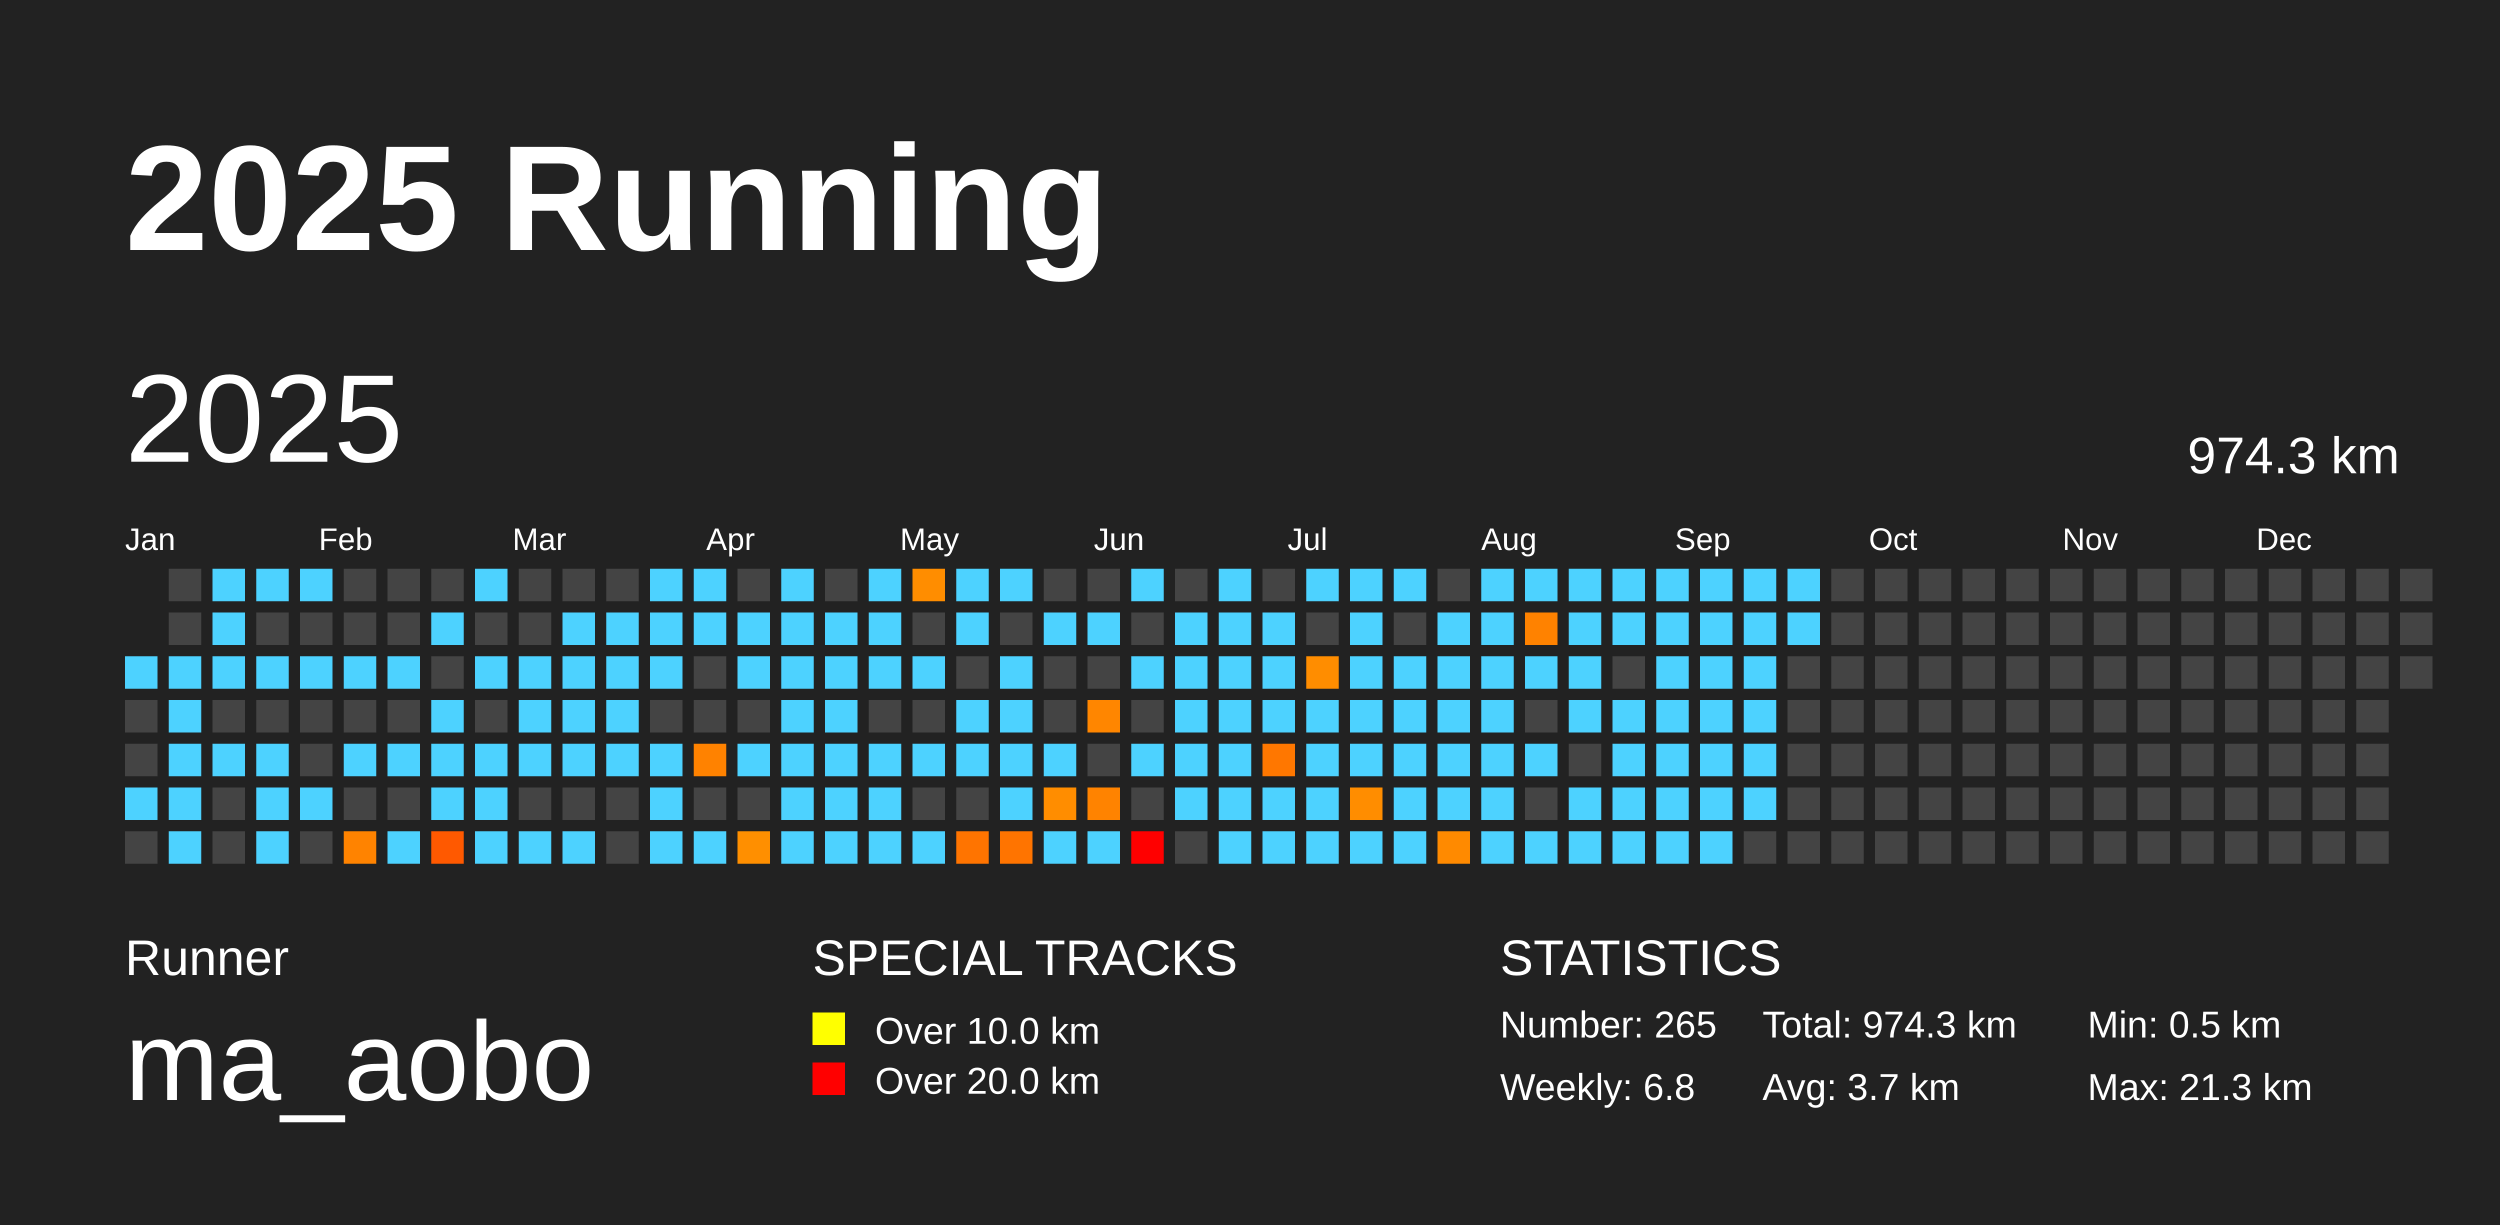
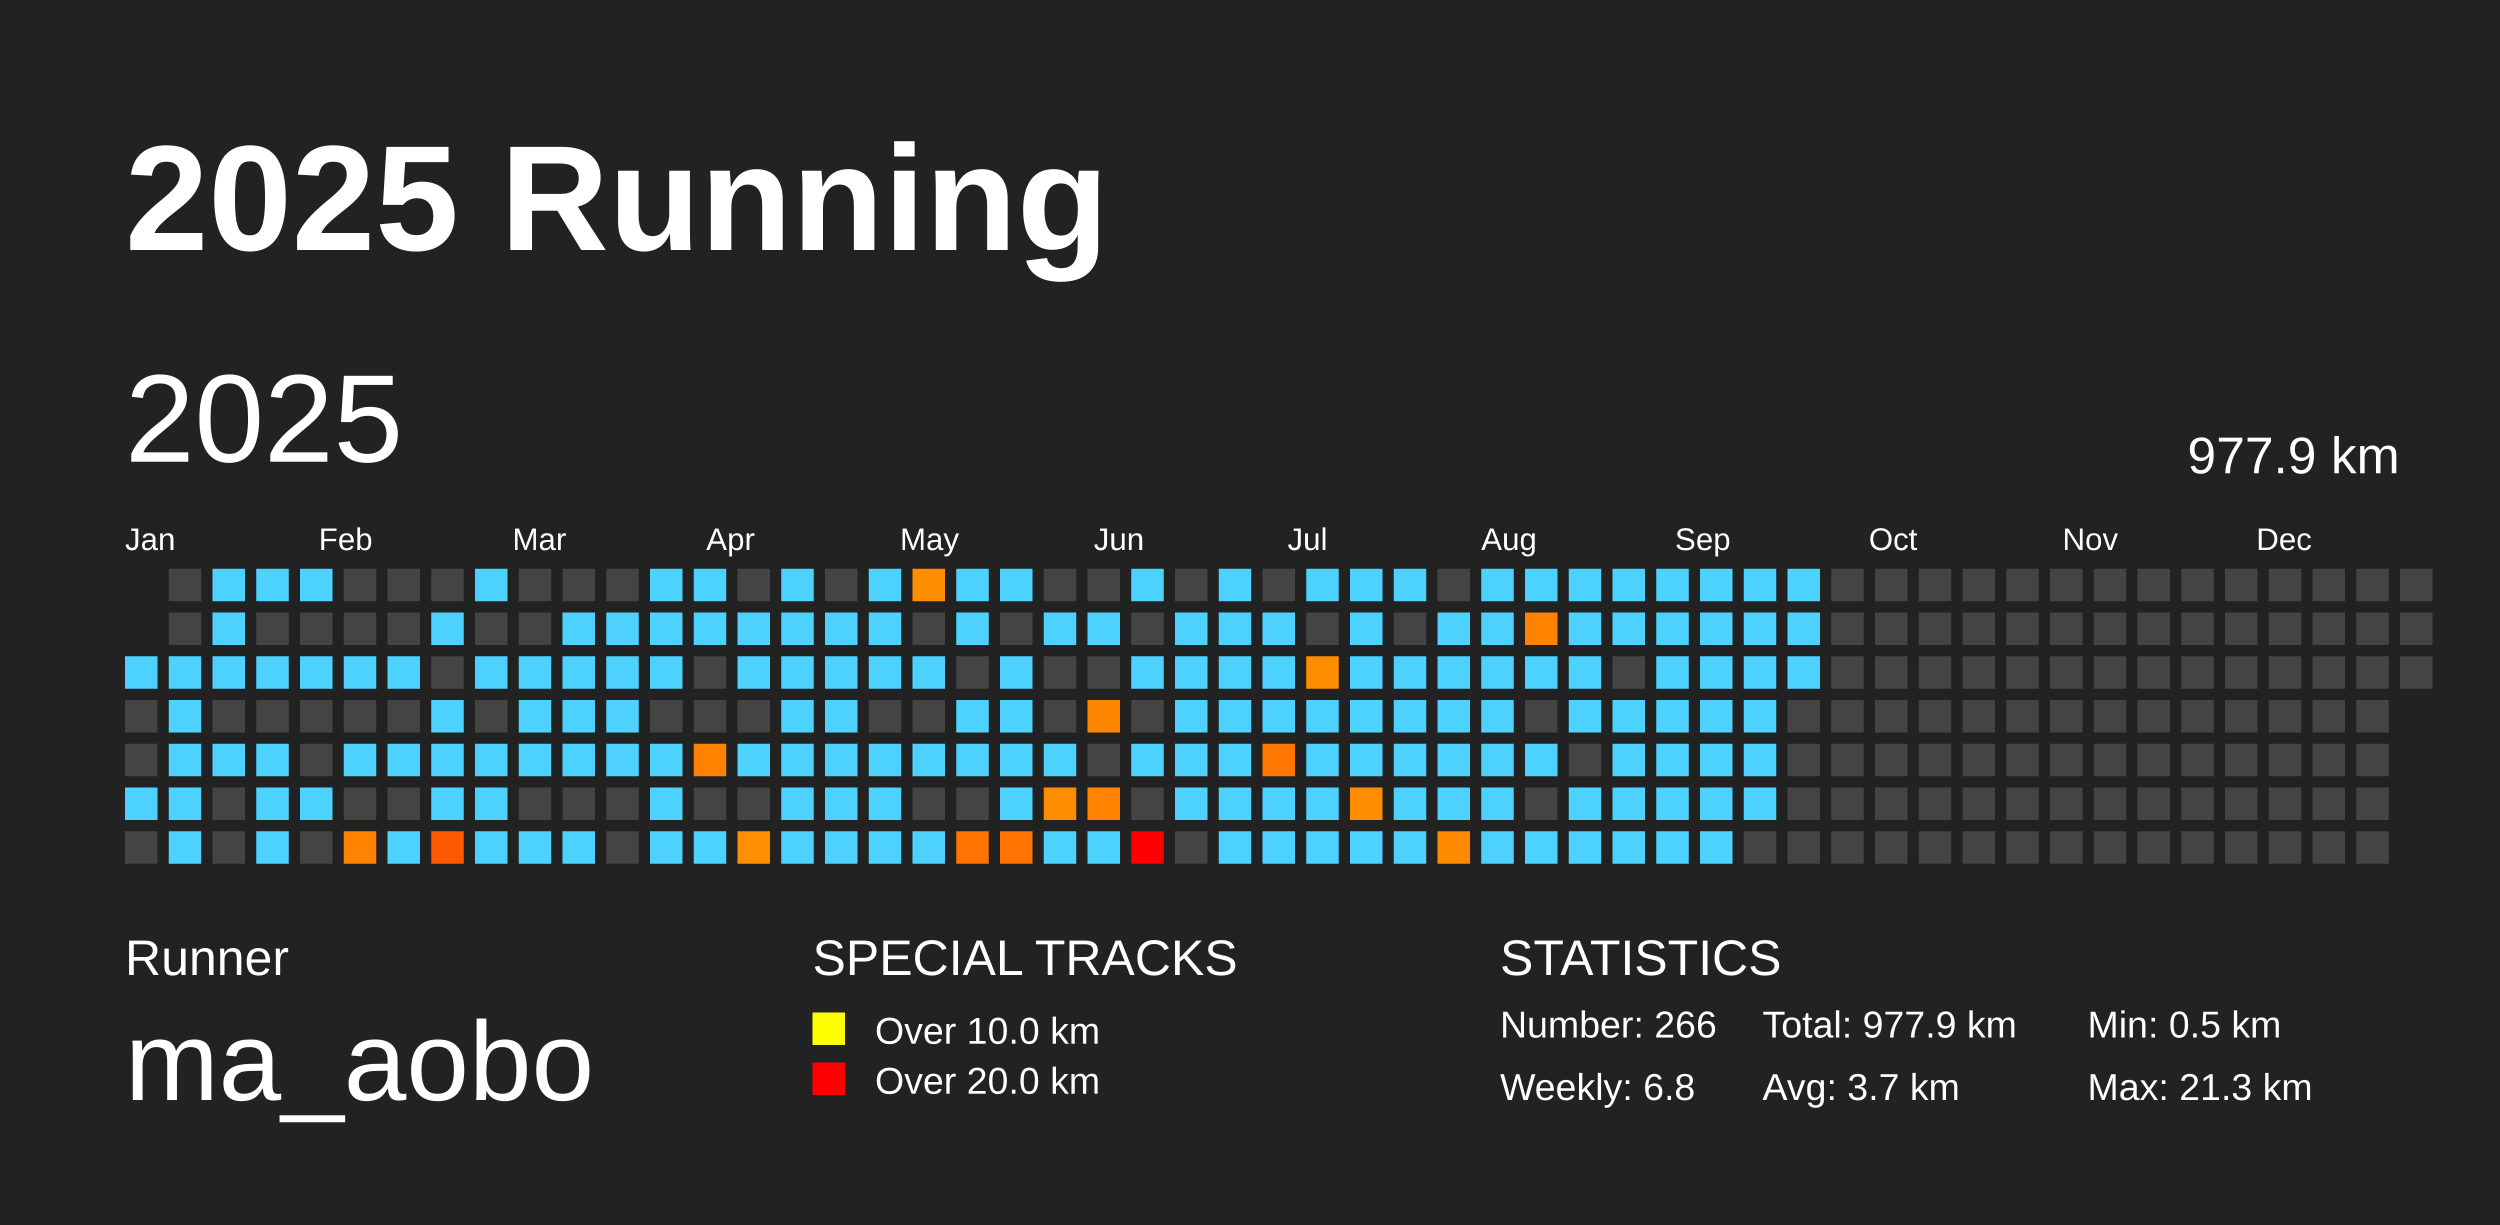
<svg xmlns="http://www.w3.org/2000/svg" baseProfile="full" height="98mm" version="1.1" viewBox="0,0,200,98" width="200mm">
  <defs />
  <rect fill="#222222" height="98" width="200" x="0" y="0" />
  <text fill="#FFFFFF" style="font-size:12px; font-family:Arial; font-weight:bold;" x="10" y="20">2025 Running</text>
  <text fill="#FFFFFF" style="font-size:4px; font-family:Arial" x="10" y="78">Runner</text>
  <text fill="#FFFFFF" style="font-size:9px; font-family:Arial" x="10" y="88">ma_aobo</text>
  <text fill="#FFFFFF" style="font-size:4px; font-family:Arial" x="65" y="78">SPECIAL TRACKS</text>
  <rect fill="yellow" height="2.6" width="2.6" x="65" y="81" />
  <text fill="#FFFFFF" style="font-size:3px; font-family:Arial" x="70" y="83.5">Over 10.0 km</text>
  <rect fill="red" height="2.6" width="2.6" x="65" y="85" />
  <text fill="#FFFFFF" style="font-size:3px; font-family:Arial" x="70" y="87.5">Over 20.0 km</text>
  <text fill="#FFFFFF" style="font-size:4px; font-family:Arial" x="120" y="78">STATISTICS</text>
-   <text fill="#FFFFFF" style="font-size:3px; font-family:Arial" x="120" y="83">Number: 265</text>
+   <text fill="#FFFFFF" style="font-size:3px; font-family:Arial" x="120" y="83">Number: 266</text>
  <text fill="#FFFFFF" style="font-size:3px; font-family:Arial" x="120" y="88">Weekly: 6.8</text>
-   <text fill="#FFFFFF" style="font-size:3px; font-family:Arial" x="141" y="83">Total: 974.3 km</text>
+   <text fill="#FFFFFF" style="font-size:3px; font-family:Arial" x="141" y="83">Total: 977.9 km</text>
  <text fill="#FFFFFF" style="font-size:3px; font-family:Arial" x="141" y="88">Avg: 3.7 km</text>
  <text fill="#FFFFFF" style="font-size:3px; font-family:Arial" x="167" y="83">Min: 0.5 km</text>
  <text fill="#FFFFFF" style="font-size:3px; font-family:Arial" x="167" y="88">Max: 21.3 km</text>
  <text dominant-baseline="hanging" fill="#FFFFFF" style="font-size:10.0px; font-family:Arial;" x="10" y="30">2025</text>
-   <text dominant-baseline="hanging" fill="#FFFFFF" style="font-size:4.125px; font-family:Arial;" x="175" y="35">974.3 km</text>
+   <text dominant-baseline="hanging" fill="#FFFFFF" style="font-size:4.125px; font-family:Arial;" x="175" y="35">977.9 km</text>
  <text fill="#FFFFFF" style="font-size:2.5px; font-family:Arial" x="10.0" y="44">Jan</text>
  <text fill="#FFFFFF" style="font-size:2.5px; font-family:Arial" x="25.5" y="44">Feb</text>
  <text fill="#FFFFFF" style="font-size:2.5px; font-family:Arial" x="41.0" y="44">Mar</text>
  <text fill="#FFFFFF" style="font-size:2.5px; font-family:Arial" x="56.5" y="44">Apr</text>
  <text fill="#FFFFFF" style="font-size:2.5px; font-family:Arial" x="72.0" y="44">May</text>
  <text fill="#FFFFFF" style="font-size:2.5px; font-family:Arial" x="87.5" y="44">Jun</text>
  <text fill="#FFFFFF" style="font-size:2.5px; font-family:Arial" x="103.0" y="44">Jul</text>
  <text fill="#FFFFFF" style="font-size:2.5px; font-family:Arial" x="118.5" y="44">Aug</text>
  <text fill="#FFFFFF" style="font-size:2.5px; font-family:Arial" x="134.0" y="44">Sep</text>
  <text fill="#FFFFFF" style="font-size:2.5px; font-family:Arial" x="149.5" y="44">Oct</text>
  <text fill="#FFFFFF" style="font-size:2.5px; font-family:Arial" x="165.0" y="44">Nov</text>
  <text fill="#FFFFFF" style="font-size:2.5px; font-family:Arial" x="180.5" y="44">Dec</text>
  <rect fill="#4dd2ff" height="2.6" width="2.6" x="10.0" y="52.5" />
  <rect fill="#444444" height="2.6" width="2.6" x="10.0" y="56.0" />
  <rect fill="#444444" height="2.6" width="2.6" x="10.0" y="59.5" />
  <rect fill="#4dd2ff" height="2.6" width="2.6" x="10.0" y="63.0" />
  <rect fill="#444444" height="2.6" width="2.6" x="10.0" y="66.5" />
  <rect fill="#444444" height="2.6" width="2.6" x="13.5" y="45.5" />
  <rect fill="#444444" height="2.6" width="2.6" x="13.5" y="49.0" />
  <rect fill="#4dd2ff" height="2.6" width="2.6" x="13.5" y="52.5" />
  <rect fill="#4dd2ff" height="2.6" width="2.6" x="13.5" y="56.0" />
  <rect fill="#4dd2ff" height="2.6" width="2.6" x="13.5" y="59.5" />
  <rect fill="#4dd2ff" height="2.6" width="2.6" x="13.5" y="63.0" />
  <rect fill="#4dd2ff" height="2.6" width="2.6" x="13.5" y="66.5" />
  <rect fill="#4dd2ff" height="2.6" width="2.6" x="17.0" y="45.5" />
  <rect fill="#4dd2ff" height="2.6" width="2.6" x="17.0" y="49.0" />
  <rect fill="#4dd2ff" height="2.6" width="2.6" x="17.0" y="52.5" />
  <rect fill="#444444" height="2.6" width="2.6" x="17.0" y="56.0" />
  <rect fill="#4dd2ff" height="2.6" width="2.6" x="17.0" y="59.5" />
  <rect fill="#444444" height="2.6" width="2.6" x="17.0" y="63.0" />
  <rect fill="#444444" height="2.6" width="2.6" x="17.0" y="66.5" />
  <rect fill="#4dd2ff" height="2.6" width="2.6" x="20.5" y="45.5" />
  <rect fill="#444444" height="2.6" width="2.6" x="20.5" y="49.0" />
  <rect fill="#4dd2ff" height="2.6" width="2.6" x="20.5" y="52.5" />
  <rect fill="#444444" height="2.6" width="2.6" x="20.5" y="56.0" />
  <rect fill="#4dd2ff" height="2.6" width="2.6" x="20.5" y="59.5" />
  <rect fill="#4dd2ff" height="2.6" width="2.6" x="20.5" y="63.0" />
  <rect fill="#4dd2ff" height="2.6" width="2.6" x="20.5" y="66.5" />
  <rect fill="#4dd2ff" height="2.6" width="2.6" x="24.0" y="45.5" />
  <rect fill="#444444" height="2.6" width="2.6" x="24.0" y="49.0" />
  <rect fill="#4dd2ff" height="2.6" width="2.6" x="24.0" y="52.5" />
  <rect fill="#444444" height="2.6" width="2.6" x="24.0" y="56.0" />
  <rect fill="#444444" height="2.6" width="2.6" x="24.0" y="59.5" />
  <rect fill="#4dd2ff" height="2.6" width="2.6" x="24.0" y="63.0" />
  <rect fill="#444444" height="2.6" width="2.6" x="24.0" y="66.5" />
  <rect fill="#444444" height="2.6" width="2.6" x="27.5" y="45.5" />
  <rect fill="#444444" height="2.6" width="2.6" x="27.5" y="49.0" />
  <rect fill="#4dd2ff" height="2.6" width="2.6" x="27.5" y="52.5" />
  <rect fill="#444444" height="2.6" width="2.6" x="27.5" y="56.0" />
  <rect fill="#4dd2ff" height="2.6" width="2.6" x="27.5" y="59.5" />
  <rect fill="#444444" height="2.6" width="2.6" x="27.5" y="63.0" />
  <rect fill="#ff8300" height="2.6" width="2.6" x="27.5" y="66.5" />
  <rect fill="#444444" height="2.6" width="2.6" x="31.0" y="45.5" />
  <rect fill="#444444" height="2.6" width="2.6" x="31.0" y="49.0" />
  <rect fill="#4dd2ff" height="2.6" width="2.6" x="31.0" y="52.5" />
  <rect fill="#444444" height="2.6" width="2.6" x="31.0" y="56.0" />
  <rect fill="#4dd2ff" height="2.6" width="2.6" x="31.0" y="59.5" />
  <rect fill="#444444" height="2.6" width="2.6" x="31.0" y="63.0" />
  <rect fill="#4dd2ff" height="2.6" width="2.6" x="31.0" y="66.5" />
  <rect fill="#444444" height="2.6" width="2.6" x="34.5" y="45.5" />
  <rect fill="#4dd2ff" height="2.6" width="2.6" x="34.5" y="49.0" />
  <rect fill="#444444" height="2.6" width="2.6" x="34.5" y="52.5" />
  <rect fill="#4dd2ff" height="2.6" width="2.6" x="34.5" y="56.0" />
  <rect fill="#4dd2ff" height="2.6" width="2.6" x="34.5" y="59.5" />
  <rect fill="#4dd2ff" height="2.6" width="2.6" x="34.5" y="63.0" />
  <rect fill="#ff5900" height="2.6" width="2.6" x="34.5" y="66.5" />
  <rect fill="#4dd2ff" height="2.6" width="2.6" x="38.0" y="45.5" />
  <rect fill="#444444" height="2.6" width="2.6" x="38.0" y="49.0" />
  <rect fill="#4dd2ff" height="2.6" width="2.6" x="38.0" y="52.5" />
  <rect fill="#444444" height="2.6" width="2.6" x="38.0" y="56.0" />
  <rect fill="#4dd2ff" height="2.6" width="2.6" x="38.0" y="59.5" />
  <rect fill="#4dd2ff" height="2.6" width="2.6" x="38.0" y="63.0" />
  <rect fill="#4dd2ff" height="2.6" width="2.6" x="38.0" y="66.5" />
  <rect fill="#444444" height="2.6" width="2.6" x="41.5" y="45.5" />
  <rect fill="#444444" height="2.6" width="2.6" x="41.5" y="49.0" />
  <rect fill="#4dd2ff" height="2.6" width="2.6" x="41.5" y="52.5" />
  <rect fill="#4dd2ff" height="2.6" width="2.6" x="41.5" y="56.0" />
  <rect fill="#4dd2ff" height="2.6" width="2.6" x="41.5" y="59.5" />
  <rect fill="#444444" height="2.6" width="2.6" x="41.5" y="63.0" />
  <rect fill="#4dd2ff" height="2.6" width="2.6" x="41.5" y="66.5" />
  <rect fill="#444444" height="2.6" width="2.6" x="45.0" y="45.5" />
  <rect fill="#4dd2ff" height="2.6" width="2.6" x="45.0" y="49.0" />
  <rect fill="#4dd2ff" height="2.6" width="2.6" x="45.0" y="52.5" />
  <rect fill="#4dd2ff" height="2.6" width="2.6" x="45.0" y="56.0" />
  <rect fill="#4dd2ff" height="2.6" width="2.6" x="45.0" y="59.5" />
  <rect fill="#444444" height="2.6" width="2.6" x="45.0" y="63.0" />
  <rect fill="#4dd2ff" height="2.6" width="2.6" x="45.0" y="66.5" />
  <rect fill="#444444" height="2.6" width="2.6" x="48.5" y="45.5" />
  <rect fill="#4dd2ff" height="2.6" width="2.6" x="48.5" y="49.0" />
  <rect fill="#4dd2ff" height="2.6" width="2.6" x="48.5" y="52.5" />
  <rect fill="#4dd2ff" height="2.6" width="2.6" x="48.5" y="56.0" />
  <rect fill="#4dd2ff" height="2.6" width="2.6" x="48.5" y="59.5" />
  <rect fill="#444444" height="2.6" width="2.6" x="48.5" y="63.0" />
  <rect fill="#444444" height="2.6" width="2.6" x="48.5" y="66.5" />
  <rect fill="#4dd2ff" height="2.6" width="2.6" x="52.0" y="45.5" />
  <rect fill="#4dd2ff" height="2.6" width="2.6" x="52.0" y="49.0" />
  <rect fill="#4dd2ff" height="2.6" width="2.6" x="52.0" y="52.5" />
  <rect fill="#444444" height="2.6" width="2.6" x="52.0" y="56.0" />
  <rect fill="#4dd2ff" height="2.6" width="2.6" x="52.0" y="59.5" />
  <rect fill="#4dd2ff" height="2.6" width="2.6" x="52.0" y="63.0" />
  <rect fill="#4dd2ff" height="2.6" width="2.6" x="52.0" y="66.5" />
  <rect fill="#4dd2ff" height="2.6" width="2.6" x="55.5" y="45.5" />
  <rect fill="#4dd2ff" height="2.6" width="2.6" x="55.5" y="49.0" />
  <rect fill="#444444" height="2.6" width="2.6" x="55.5" y="52.5" />
  <rect fill="#444444" height="2.6" width="2.6" x="55.5" y="56.0" />
  <rect fill="#ff8200" height="2.6" width="2.6" x="55.5" y="59.5" />
  <rect fill="#444444" height="2.6" width="2.6" x="55.5" y="63.0" />
  <rect fill="#4dd2ff" height="2.6" width="2.6" x="55.5" y="66.5" />
  <rect fill="#444444" height="2.6" width="2.6" x="59.0" y="45.5" />
  <rect fill="#4dd2ff" height="2.6" width="2.6" x="59.0" y="49.0" />
  <rect fill="#4dd2ff" height="2.6" width="2.6" x="59.0" y="52.5" />
  <rect fill="#444444" height="2.6" width="2.6" x="59.0" y="56.0" />
  <rect fill="#4dd2ff" height="2.6" width="2.6" x="59.0" y="59.5" />
  <rect fill="#444444" height="2.6" width="2.6" x="59.0" y="63.0" />
  <rect fill="#ff8f00" height="2.6" width="2.6" x="59.0" y="66.5" />
  <rect fill="#4dd2ff" height="2.6" width="2.6" x="62.5" y="45.5" />
  <rect fill="#4dd2ff" height="2.6" width="2.6" x="62.5" y="49.0" />
  <rect fill="#4dd2ff" height="2.6" width="2.6" x="62.5" y="52.5" />
  <rect fill="#4dd2ff" height="2.6" width="2.6" x="62.5" y="56.0" />
  <rect fill="#4dd2ff" height="2.6" width="2.6" x="62.5" y="59.5" />
  <rect fill="#4dd2ff" height="2.6" width="2.6" x="62.5" y="63.0" />
  <rect fill="#4dd2ff" height="2.6" width="2.6" x="62.5" y="66.5" />
  <rect fill="#444444" height="2.6" width="2.6" x="66.0" y="45.5" />
  <rect fill="#4dd2ff" height="2.6" width="2.6" x="66.0" y="49.0" />
  <rect fill="#4dd2ff" height="2.6" width="2.6" x="66.0" y="52.5" />
  <rect fill="#4dd2ff" height="2.6" width="2.6" x="66.0" y="56.0" />
  <rect fill="#4dd2ff" height="2.6" width="2.6" x="66.0" y="59.5" />
  <rect fill="#4dd2ff" height="2.6" width="2.6" x="66.0" y="63.0" />
  <rect fill="#4dd2ff" height="2.6" width="2.6" x="66.0" y="66.5" />
  <rect fill="#4dd2ff" height="2.6" width="2.6" x="69.5" y="45.5" />
  <rect fill="#4dd2ff" height="2.6" width="2.6" x="69.5" y="49.0" />
  <rect fill="#4dd2ff" height="2.6" width="2.6" x="69.5" y="52.5" />
  <rect fill="#444444" height="2.6" width="2.6" x="69.5" y="56.0" />
  <rect fill="#4dd2ff" height="2.6" width="2.6" x="69.5" y="59.5" />
  <rect fill="#4dd2ff" height="2.6" width="2.6" x="69.5" y="63.0" />
  <rect fill="#4dd2ff" height="2.6" width="2.6" x="69.5" y="66.5" />
  <rect fill="#ff8d00" height="2.6" width="2.6" x="73.0" y="45.5" />
  <rect fill="#444444" height="2.6" width="2.6" x="73.0" y="49.0" />
  <rect fill="#4dd2ff" height="2.6" width="2.6" x="73.0" y="52.5" />
  <rect fill="#444444" height="2.6" width="2.6" x="73.0" y="56.0" />
  <rect fill="#4dd2ff" height="2.6" width="2.6" x="73.0" y="59.5" />
  <rect fill="#444444" height="2.6" width="2.6" x="73.0" y="63.0" />
  <rect fill="#4dd2ff" height="2.6" width="2.6" x="73.0" y="66.5" />
  <rect fill="#4dd2ff" height="2.6" width="2.6" x="76.5" y="45.5" />
  <rect fill="#4dd2ff" height="2.6" width="2.6" x="76.5" y="49.0" />
  <rect fill="#444444" height="2.6" width="2.6" x="76.5" y="52.5" />
  <rect fill="#4dd2ff" height="2.6" width="2.6" x="76.5" y="56.0" />
  <rect fill="#4dd2ff" height="2.6" width="2.6" x="76.5" y="59.5" />
  <rect fill="#444444" height="2.6" width="2.6" x="76.5" y="63.0" />
  <rect fill="#ff7400" height="2.6" width="2.6" x="76.5" y="66.5" />
  <rect fill="#4dd2ff" height="2.6" width="2.6" x="80.0" y="45.5" />
  <rect fill="#444444" height="2.6" width="2.6" x="80.0" y="49.0" />
  <rect fill="#4dd2ff" height="2.6" width="2.6" x="80.0" y="52.5" />
  <rect fill="#4dd2ff" height="2.6" width="2.6" x="80.0" y="56.0" />
  <rect fill="#4dd2ff" height="2.6" width="2.6" x="80.0" y="59.5" />
  <rect fill="#4dd2ff" height="2.6" width="2.6" x="80.0" y="63.0" />
  <rect fill="#ff7400" height="2.6" width="2.6" x="80.0" y="66.5" />
  <rect fill="#444444" height="2.6" width="2.6" x="83.5" y="45.5" />
  <rect fill="#4dd2ff" height="2.6" width="2.6" x="83.5" y="49.0" />
  <rect fill="#444444" height="2.6" width="2.6" x="83.5" y="52.5" />
  <rect fill="#444444" height="2.6" width="2.6" x="83.5" y="56.0" />
  <rect fill="#4dd2ff" height="2.6" width="2.6" x="83.5" y="59.5" />
  <rect fill="#ff8d00" height="2.6" width="2.6" x="83.5" y="63.0" />
  <rect fill="#4dd2ff" height="2.6" width="2.6" x="83.5" y="66.5" />
  <rect fill="#444444" height="2.6" width="2.6" x="87.0" y="45.5" />
  <rect fill="#4dd2ff" height="2.6" width="2.6" x="87.0" y="49.0" />
  <rect fill="#444444" height="2.6" width="2.6" x="87.0" y="52.5" />
  <rect fill="#ff8600" height="2.6" width="2.6" x="87.0" y="56.0" />
  <rect fill="#444444" height="2.6" width="2.6" x="87.0" y="59.5" />
  <rect fill="#ff8300" height="2.6" width="2.6" x="87.0" y="63.0" />
  <rect fill="#4dd2ff" height="2.6" width="2.6" x="87.0" y="66.5" />
  <rect fill="#4dd2ff" height="2.6" width="2.6" x="90.5" y="45.5" />
  <rect fill="#444444" height="2.6" width="2.6" x="90.5" y="49.0" />
  <rect fill="#4dd2ff" height="2.6" width="2.6" x="90.5" y="52.5" />
  <rect fill="#444444" height="2.6" width="2.6" x="90.5" y="56.0" />
  <rect fill="#4dd2ff" height="2.6" width="2.6" x="90.5" y="59.5" />
  <rect fill="#444444" height="2.6" width="2.6" x="90.5" y="63.0" />
  <rect fill="red" height="2.6" width="2.6" x="90.5" y="66.5" />
  <rect fill="#444444" height="2.6" width="2.6" x="94.0" y="45.5" />
  <rect fill="#4dd2ff" height="2.6" width="2.6" x="94.0" y="49.0" />
  <rect fill="#4dd2ff" height="2.6" width="2.6" x="94.0" y="52.5" />
  <rect fill="#4dd2ff" height="2.6" width="2.6" x="94.0" y="56.0" />
  <rect fill="#4dd2ff" height="2.6" width="2.6" x="94.0" y="59.5" />
  <rect fill="#4dd2ff" height="2.6" width="2.6" x="94.0" y="63.0" />
  <rect fill="#444444" height="2.6" width="2.6" x="94.0" y="66.5" />
  <rect fill="#4dd2ff" height="2.6" width="2.6" x="97.5" y="45.5" />
  <rect fill="#4dd2ff" height="2.6" width="2.6" x="97.5" y="49.0" />
  <rect fill="#4dd2ff" height="2.6" width="2.6" x="97.5" y="52.5" />
  <rect fill="#4dd2ff" height="2.6" width="2.6" x="97.5" y="56.0" />
  <rect fill="#4dd2ff" height="2.6" width="2.6" x="97.5" y="59.5" />
  <rect fill="#4dd2ff" height="2.6" width="2.6" x="97.5" y="63.0" />
  <rect fill="#4dd2ff" height="2.6" width="2.6" x="97.5" y="66.5" />
  <rect fill="#444444" height="2.6" width="2.6" x="101.0" y="45.5" />
  <rect fill="#4dd2ff" height="2.6" width="2.6" x="101.0" y="49.0" />
  <rect fill="#4dd2ff" height="2.6" width="2.6" x="101.0" y="52.5" />
  <rect fill="#4dd2ff" height="2.6" width="2.6" x="101.0" y="56.0" />
  <rect fill="#ff7700" height="2.6" width="2.6" x="101.0" y="59.5" />
  <rect fill="#4dd2ff" height="2.6" width="2.6" x="101.0" y="63.0" />
  <rect fill="#4dd2ff" height="2.6" width="2.6" x="101.0" y="66.5" />
  <rect fill="#4dd2ff" height="2.6" width="2.6" x="104.5" y="45.5" />
  <rect fill="#444444" height="2.6" width="2.6" x="104.5" y="49.0" />
  <rect fill="#ff8d00" height="2.6" width="2.6" x="104.5" y="52.5" />
  <rect fill="#4dd2ff" height="2.6" width="2.6" x="104.5" y="56.0" />
  <rect fill="#4dd2ff" height="2.6" width="2.6" x="104.5" y="59.5" />
  <rect fill="#4dd2ff" height="2.6" width="2.6" x="104.5" y="63.0" />
  <rect fill="#4dd2ff" height="2.6" width="2.6" x="104.5" y="66.5" />
  <rect fill="#4dd2ff" height="2.6" width="2.6" x="108.0" y="45.5" />
  <rect fill="#4dd2ff" height="2.6" width="2.6" x="108.0" y="49.0" />
  <rect fill="#4dd2ff" height="2.6" width="2.6" x="108.0" y="52.5" />
  <rect fill="#4dd2ff" height="2.6" width="2.6" x="108.0" y="56.0" />
  <rect fill="#4dd2ff" height="2.6" width="2.6" x="108.0" y="59.5" />
  <rect fill="#ff8d00" height="2.6" width="2.6" x="108.0" y="63.0" />
  <rect fill="#4dd2ff" height="2.6" width="2.6" x="108.0" y="66.5" />
  <rect fill="#4dd2ff" height="2.6" width="2.6" x="111.5" y="45.5" />
  <rect fill="#444444" height="2.6" width="2.6" x="111.5" y="49.0" />
  <rect fill="#4dd2ff" height="2.6" width="2.6" x="111.5" y="52.5" />
  <rect fill="#4dd2ff" height="2.6" width="2.6" x="111.5" y="56.0" />
  <rect fill="#4dd2ff" height="2.6" width="2.6" x="111.5" y="59.5" />
  <rect fill="#4dd2ff" height="2.6" width="2.6" x="111.5" y="63.0" />
  <rect fill="#4dd2ff" height="2.6" width="2.6" x="111.5" y="66.5" />
  <rect fill="#444444" height="2.6" width="2.6" x="115.0" y="45.5" />
  <rect fill="#4dd2ff" height="2.6" width="2.6" x="115.0" y="49.0" />
  <rect fill="#4dd2ff" height="2.6" width="2.6" x="115.0" y="52.5" />
  <rect fill="#4dd2ff" height="2.6" width="2.6" x="115.0" y="56.0" />
  <rect fill="#4dd2ff" height="2.6" width="2.6" x="115.0" y="59.5" />
  <rect fill="#4dd2ff" height="2.6" width="2.6" x="115.0" y="63.0" />
  <rect fill="#ff8a00" height="2.6" width="2.6" x="115.0" y="66.5" />
  <rect fill="#4dd2ff" height="2.6" width="2.6" x="118.5" y="45.5" />
  <rect fill="#4dd2ff" height="2.6" width="2.6" x="118.5" y="49.0" />
  <rect fill="#4dd2ff" height="2.6" width="2.6" x="118.5" y="52.5" />
  <rect fill="#4dd2ff" height="2.6" width="2.6" x="118.5" y="56.0" />
  <rect fill="#4dd2ff" height="2.6" width="2.6" x="118.5" y="59.5" />
  <rect fill="#4dd2ff" height="2.6" width="2.6" x="118.5" y="63.0" />
  <rect fill="#4dd2ff" height="2.6" width="2.6" x="118.5" y="66.5" />
  <rect fill="#4dd2ff" height="2.6" width="2.6" x="122.0" y="45.5" />
  <rect fill="#ff8200" height="2.6" width="2.6" x="122.0" y="49.0" />
  <rect fill="#4dd2ff" height="2.6" width="2.6" x="122.0" y="52.5" />
  <rect fill="#444444" height="2.6" width="2.6" x="122.0" y="56.0" />
  <rect fill="#4dd2ff" height="2.6" width="2.6" x="122.0" y="59.5" />
  <rect fill="#444444" height="2.6" width="2.6" x="122.0" y="63.0" />
  <rect fill="#4dd2ff" height="2.6" width="2.6" x="122.0" y="66.5" />
  <rect fill="#4dd2ff" height="2.6" width="2.6" x="125.5" y="45.5" />
  <rect fill="#4dd2ff" height="2.6" width="2.6" x="125.5" y="49.0" />
  <rect fill="#4dd2ff" height="2.6" width="2.6" x="125.5" y="52.5" />
  <rect fill="#4dd2ff" height="2.6" width="2.6" x="125.5" y="56.0" />
  <rect fill="#444444" height="2.6" width="2.6" x="125.5" y="59.5" />
  <rect fill="#4dd2ff" height="2.6" width="2.6" x="125.5" y="63.0" />
  <rect fill="#4dd2ff" height="2.6" width="2.6" x="125.5" y="66.5" />
  <rect fill="#4dd2ff" height="2.6" width="2.6" x="129.0" y="45.5" />
  <rect fill="#4dd2ff" height="2.6" width="2.6" x="129.0" y="49.0" />
  <rect fill="#444444" height="2.6" width="2.6" x="129.0" y="52.5" />
  <rect fill="#4dd2ff" height="2.6" width="2.6" x="129.0" y="56.0" />
  <rect fill="#4dd2ff" height="2.6" width="2.6" x="129.0" y="59.5" />
  <rect fill="#4dd2ff" height="2.6" width="2.6" x="129.0" y="63.0" />
  <rect fill="#4dd2ff" height="2.6" width="2.6" x="129.0" y="66.5" />
  <rect fill="#4dd2ff" height="2.6" width="2.6" x="132.5" y="45.5" />
  <rect fill="#4dd2ff" height="2.6" width="2.6" x="132.5" y="49.0" />
  <rect fill="#4dd2ff" height="2.6" width="2.6" x="132.5" y="52.5" />
  <rect fill="#4dd2ff" height="2.6" width="2.6" x="132.5" y="56.0" />
  <rect fill="#4dd2ff" height="2.6" width="2.6" x="132.5" y="59.5" />
  <rect fill="#4dd2ff" height="2.6" width="2.6" x="132.5" y="63.0" />
  <rect fill="#4dd2ff" height="2.6" width="2.6" x="132.5" y="66.5" />
  <rect fill="#4dd2ff" height="2.6" width="2.6" x="136.0" y="45.5" />
  <rect fill="#4dd2ff" height="2.6" width="2.6" x="136.0" y="49.0" />
  <rect fill="#4dd2ff" height="2.6" width="2.6" x="136.0" y="52.5" />
  <rect fill="#4dd2ff" height="2.6" width="2.6" x="136.0" y="56.0" />
  <rect fill="#4dd2ff" height="2.6" width="2.6" x="136.0" y="59.5" />
  <rect fill="#4dd2ff" height="2.6" width="2.6" x="136.0" y="63.0" />
  <rect fill="#4dd2ff" height="2.6" width="2.6" x="136.0" y="66.5" />
  <rect fill="#4dd2ff" height="2.6" width="2.6" x="139.5" y="45.5" />
  <rect fill="#4dd2ff" height="2.6" width="2.6" x="139.5" y="49.0" />
  <rect fill="#4dd2ff" height="2.6" width="2.6" x="139.5" y="52.5" />
  <rect fill="#4dd2ff" height="2.6" width="2.6" x="139.5" y="56.0" />
  <rect fill="#4dd2ff" height="2.6" width="2.6" x="139.5" y="59.5" />
  <rect fill="#4dd2ff" height="2.6" width="2.6" x="139.5" y="63.0" />
  <rect fill="#444444" height="2.6" width="2.6" x="139.5" y="66.5" />
  <rect fill="#4dd2ff" height="2.6" width="2.6" x="143.0" y="45.5" />
  <rect fill="#4dd2ff" height="2.6" width="2.6" x="143.0" y="49.0" />
-   <rect fill="#444444" height="2.6" width="2.6" x="143.0" y="52.5" />
+   <rect fill="#4dd2ff" height="2.6" width="2.6" x="143.0" y="52.5" />
  <rect fill="#444444" height="2.6" width="2.6" x="143.0" y="56.0" />
  <rect fill="#444444" height="2.6" width="2.6" x="143.0" y="59.5" />
  <rect fill="#444444" height="2.6" width="2.6" x="143.0" y="63.0" />
  <rect fill="#444444" height="2.6" width="2.6" x="143.0" y="66.5" />
  <rect fill="#444444" height="2.6" width="2.6" x="146.5" y="45.5" />
  <rect fill="#444444" height="2.6" width="2.6" x="146.5" y="49.0" />
  <rect fill="#444444" height="2.6" width="2.6" x="146.5" y="52.5" />
  <rect fill="#444444" height="2.6" width="2.6" x="146.5" y="56.0" />
  <rect fill="#444444" height="2.6" width="2.6" x="146.5" y="59.5" />
  <rect fill="#444444" height="2.6" width="2.6" x="146.5" y="63.0" />
  <rect fill="#444444" height="2.6" width="2.6" x="146.5" y="66.5" />
  <rect fill="#444444" height="2.6" width="2.6" x="150.0" y="45.5" />
  <rect fill="#444444" height="2.6" width="2.6" x="150.0" y="49.0" />
  <rect fill="#444444" height="2.6" width="2.6" x="150.0" y="52.5" />
  <rect fill="#444444" height="2.6" width="2.6" x="150.0" y="56.0" />
  <rect fill="#444444" height="2.6" width="2.6" x="150.0" y="59.5" />
  <rect fill="#444444" height="2.6" width="2.6" x="150.0" y="63.0" />
  <rect fill="#444444" height="2.6" width="2.6" x="150.0" y="66.5" />
  <rect fill="#444444" height="2.6" width="2.6" x="153.5" y="45.5" />
  <rect fill="#444444" height="2.6" width="2.6" x="153.5" y="49.0" />
  <rect fill="#444444" height="2.6" width="2.6" x="153.5" y="52.5" />
  <rect fill="#444444" height="2.6" width="2.6" x="153.5" y="56.0" />
  <rect fill="#444444" height="2.6" width="2.6" x="153.5" y="59.5" />
  <rect fill="#444444" height="2.6" width="2.6" x="153.5" y="63.0" />
  <rect fill="#444444" height="2.6" width="2.6" x="153.5" y="66.5" />
  <rect fill="#444444" height="2.6" width="2.6" x="157.0" y="45.5" />
  <rect fill="#444444" height="2.6" width="2.6" x="157.0" y="49.0" />
  <rect fill="#444444" height="2.6" width="2.6" x="157.0" y="52.5" />
  <rect fill="#444444" height="2.6" width="2.6" x="157.0" y="56.0" />
  <rect fill="#444444" height="2.6" width="2.6" x="157.0" y="59.5" />
  <rect fill="#444444" height="2.6" width="2.6" x="157.0" y="63.0" />
  <rect fill="#444444" height="2.6" width="2.6" x="157.0" y="66.5" />
  <rect fill="#444444" height="2.6" width="2.6" x="160.5" y="45.5" />
  <rect fill="#444444" height="2.6" width="2.6" x="160.5" y="49.0" />
  <rect fill="#444444" height="2.6" width="2.6" x="160.5" y="52.5" />
  <rect fill="#444444" height="2.6" width="2.6" x="160.5" y="56.0" />
  <rect fill="#444444" height="2.6" width="2.6" x="160.5" y="59.5" />
  <rect fill="#444444" height="2.6" width="2.6" x="160.5" y="63.0" />
  <rect fill="#444444" height="2.6" width="2.6" x="160.5" y="66.5" />
  <rect fill="#444444" height="2.6" width="2.6" x="164.0" y="45.5" />
  <rect fill="#444444" height="2.6" width="2.6" x="164.0" y="49.0" />
  <rect fill="#444444" height="2.6" width="2.6" x="164.0" y="52.5" />
  <rect fill="#444444" height="2.6" width="2.6" x="164.0" y="56.0" />
  <rect fill="#444444" height="2.6" width="2.6" x="164.0" y="59.5" />
  <rect fill="#444444" height="2.6" width="2.6" x="164.0" y="63.0" />
  <rect fill="#444444" height="2.6" width="2.6" x="164.0" y="66.5" />
  <rect fill="#444444" height="2.6" width="2.6" x="167.5" y="45.5" />
  <rect fill="#444444" height="2.6" width="2.6" x="167.5" y="49.0" />
  <rect fill="#444444" height="2.6" width="2.6" x="167.5" y="52.5" />
  <rect fill="#444444" height="2.6" width="2.6" x="167.5" y="56.0" />
  <rect fill="#444444" height="2.6" width="2.6" x="167.5" y="59.5" />
  <rect fill="#444444" height="2.6" width="2.6" x="167.5" y="63.0" />
  <rect fill="#444444" height="2.6" width="2.6" x="167.5" y="66.5" />
  <rect fill="#444444" height="2.6" width="2.6" x="171.0" y="45.5" />
  <rect fill="#444444" height="2.6" width="2.6" x="171.0" y="49.0" />
  <rect fill="#444444" height="2.6" width="2.6" x="171.0" y="52.5" />
  <rect fill="#444444" height="2.6" width="2.6" x="171.0" y="56.0" />
  <rect fill="#444444" height="2.6" width="2.6" x="171.0" y="59.5" />
  <rect fill="#444444" height="2.6" width="2.6" x="171.0" y="63.0" />
  <rect fill="#444444" height="2.6" width="2.6" x="171.0" y="66.5" />
  <rect fill="#444444" height="2.6" width="2.6" x="174.5" y="45.5" />
  <rect fill="#444444" height="2.6" width="2.6" x="174.5" y="49.0" />
  <rect fill="#444444" height="2.6" width="2.6" x="174.5" y="52.5" />
  <rect fill="#444444" height="2.6" width="2.6" x="174.5" y="56.0" />
  <rect fill="#444444" height="2.6" width="2.6" x="174.5" y="59.5" />
  <rect fill="#444444" height="2.6" width="2.6" x="174.5" y="63.0" />
  <rect fill="#444444" height="2.6" width="2.6" x="174.5" y="66.5" />
  <rect fill="#444444" height="2.6" width="2.6" x="178.0" y="45.5" />
  <rect fill="#444444" height="2.6" width="2.6" x="178.0" y="49.0" />
  <rect fill="#444444" height="2.6" width="2.6" x="178.0" y="52.5" />
  <rect fill="#444444" height="2.6" width="2.6" x="178.0" y="56.0" />
  <rect fill="#444444" height="2.6" width="2.6" x="178.0" y="59.5" />
  <rect fill="#444444" height="2.6" width="2.6" x="178.0" y="63.0" />
  <rect fill="#444444" height="2.6" width="2.6" x="178.0" y="66.5" />
  <rect fill="#444444" height="2.6" width="2.6" x="181.5" y="45.5" />
  <rect fill="#444444" height="2.6" width="2.6" x="181.5" y="49.0" />
  <rect fill="#444444" height="2.6" width="2.6" x="181.5" y="52.5" />
  <rect fill="#444444" height="2.6" width="2.6" x="181.5" y="56.0" />
  <rect fill="#444444" height="2.6" width="2.6" x="181.5" y="59.5" />
  <rect fill="#444444" height="2.6" width="2.6" x="181.5" y="63.0" />
  <rect fill="#444444" height="2.6" width="2.6" x="181.5" y="66.5" />
  <rect fill="#444444" height="2.6" width="2.6" x="185.0" y="45.5" />
  <rect fill="#444444" height="2.6" width="2.6" x="185.0" y="49.0" />
  <rect fill="#444444" height="2.6" width="2.6" x="185.0" y="52.5" />
  <rect fill="#444444" height="2.6" width="2.6" x="185.0" y="56.0" />
  <rect fill="#444444" height="2.6" width="2.6" x="185.0" y="59.5" />
  <rect fill="#444444" height="2.6" width="2.6" x="185.0" y="63.0" />
  <rect fill="#444444" height="2.6" width="2.6" x="185.0" y="66.5" />
  <rect fill="#444444" height="2.6" width="2.6" x="188.5" y="45.5" />
  <rect fill="#444444" height="2.6" width="2.6" x="188.5" y="49.0" />
  <rect fill="#444444" height="2.6" width="2.6" x="188.5" y="52.5" />
  <rect fill="#444444" height="2.6" width="2.6" x="188.5" y="56.0" />
  <rect fill="#444444" height="2.6" width="2.6" x="188.5" y="59.5" />
  <rect fill="#444444" height="2.6" width="2.6" x="188.5" y="63.0" />
  <rect fill="#444444" height="2.6" width="2.6" x="188.5" y="66.5" />
  <rect fill="#444444" height="2.6" width="2.6" x="192.0" y="45.5" />
  <rect fill="#444444" height="2.6" width="2.6" x="192.0" y="49.0" />
  <rect fill="#444444" height="2.6" width="2.6" x="192.0" y="52.5" />
</svg>
